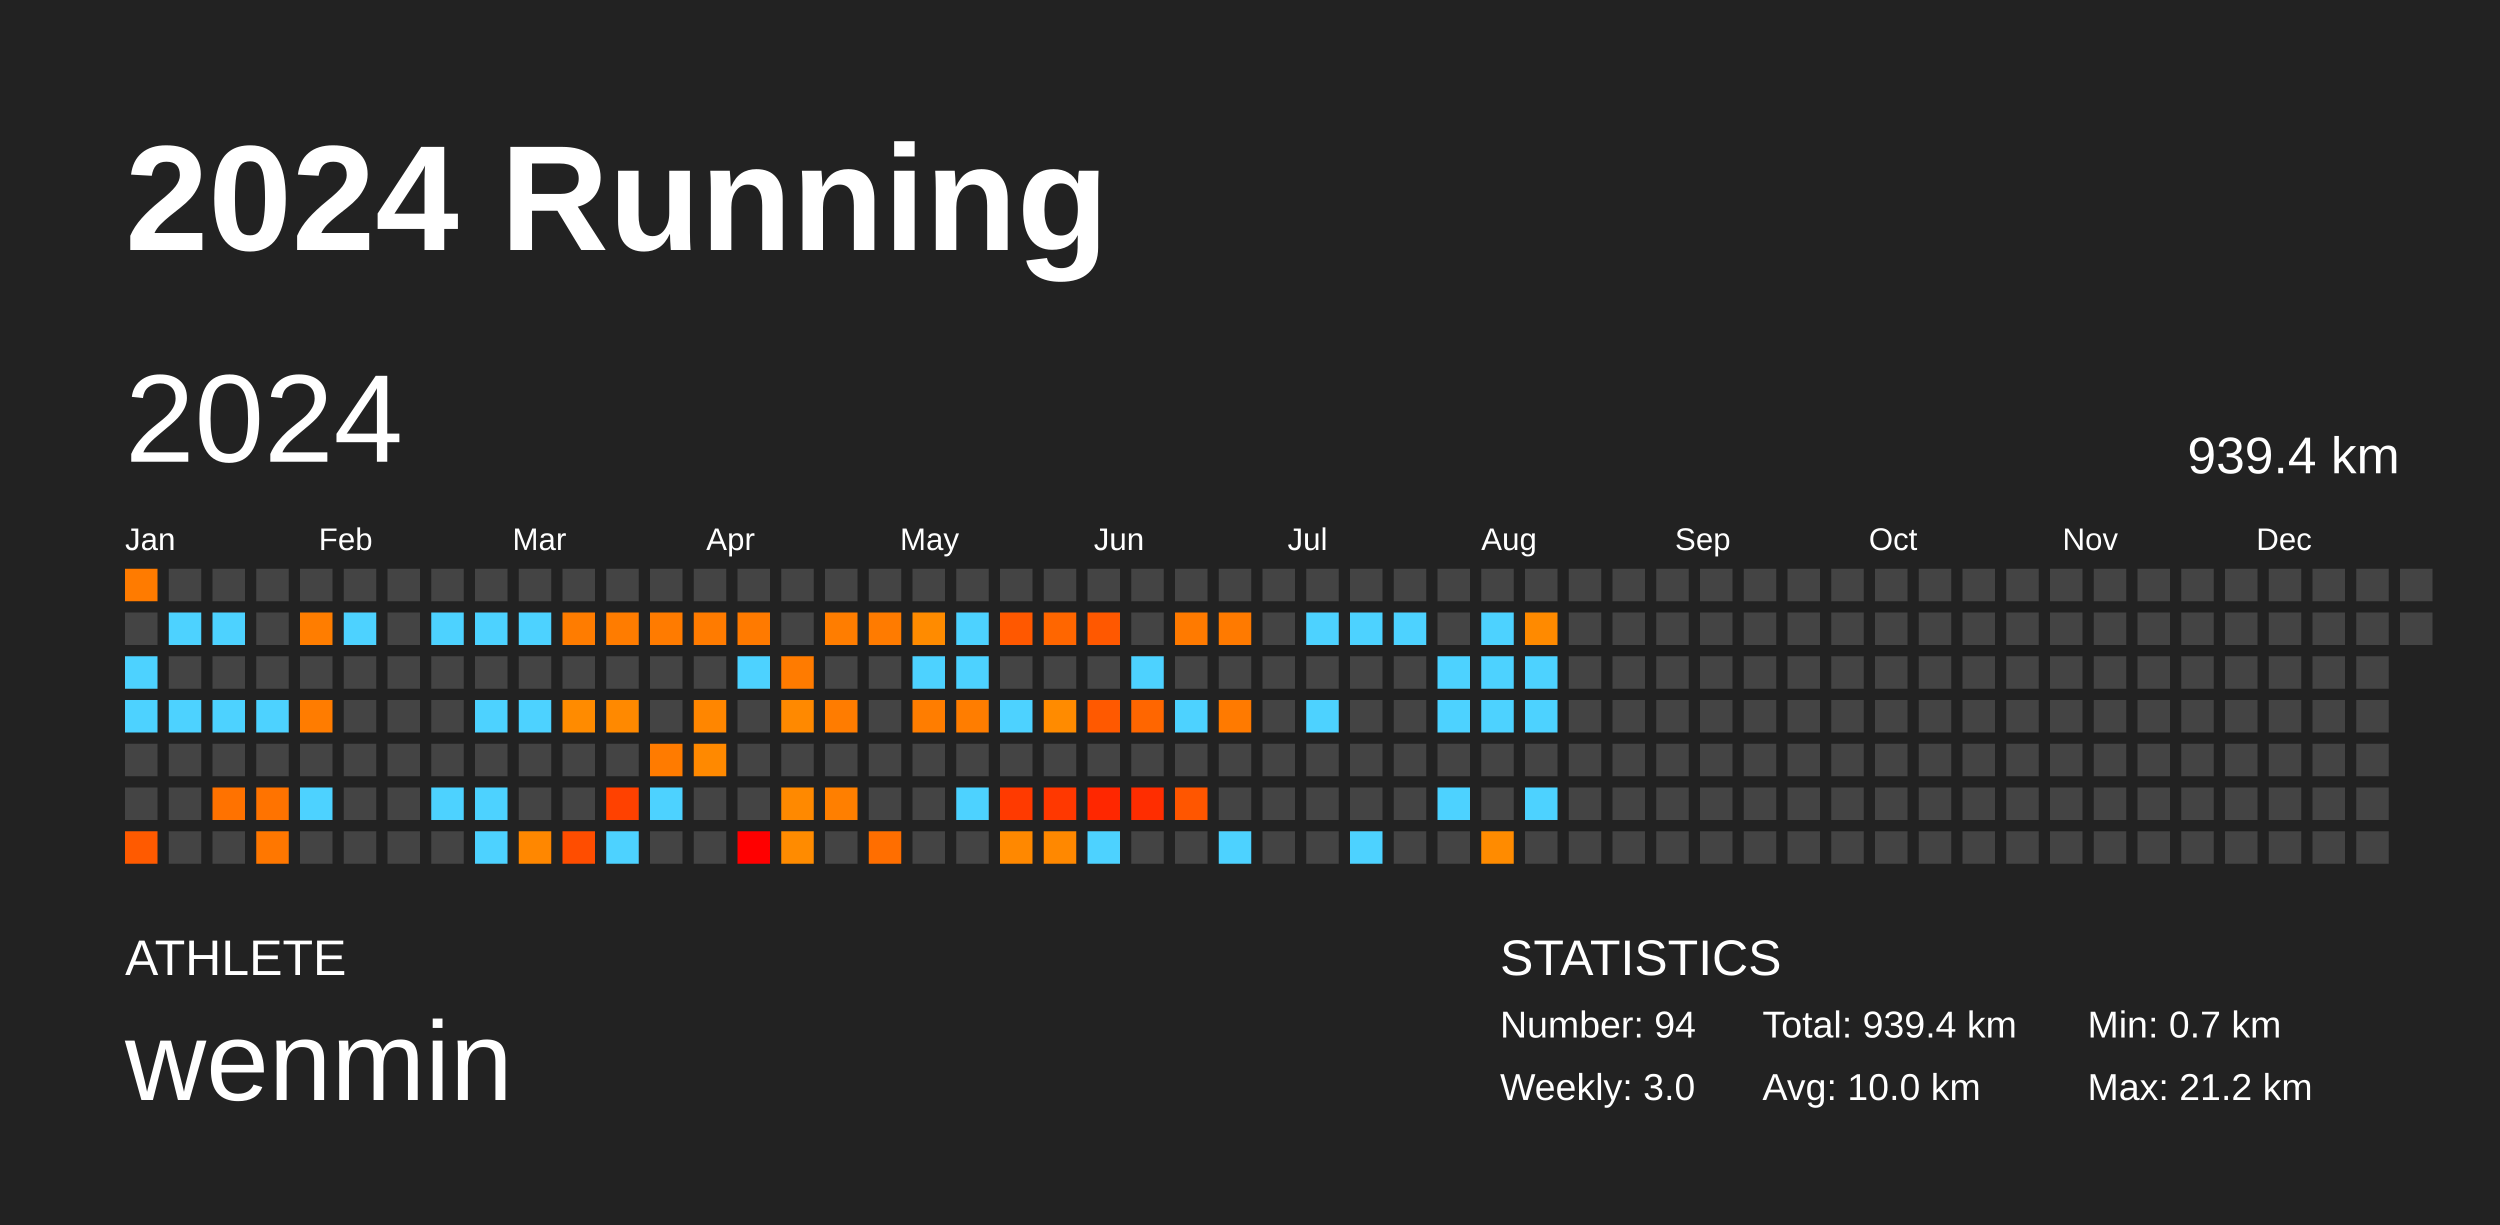
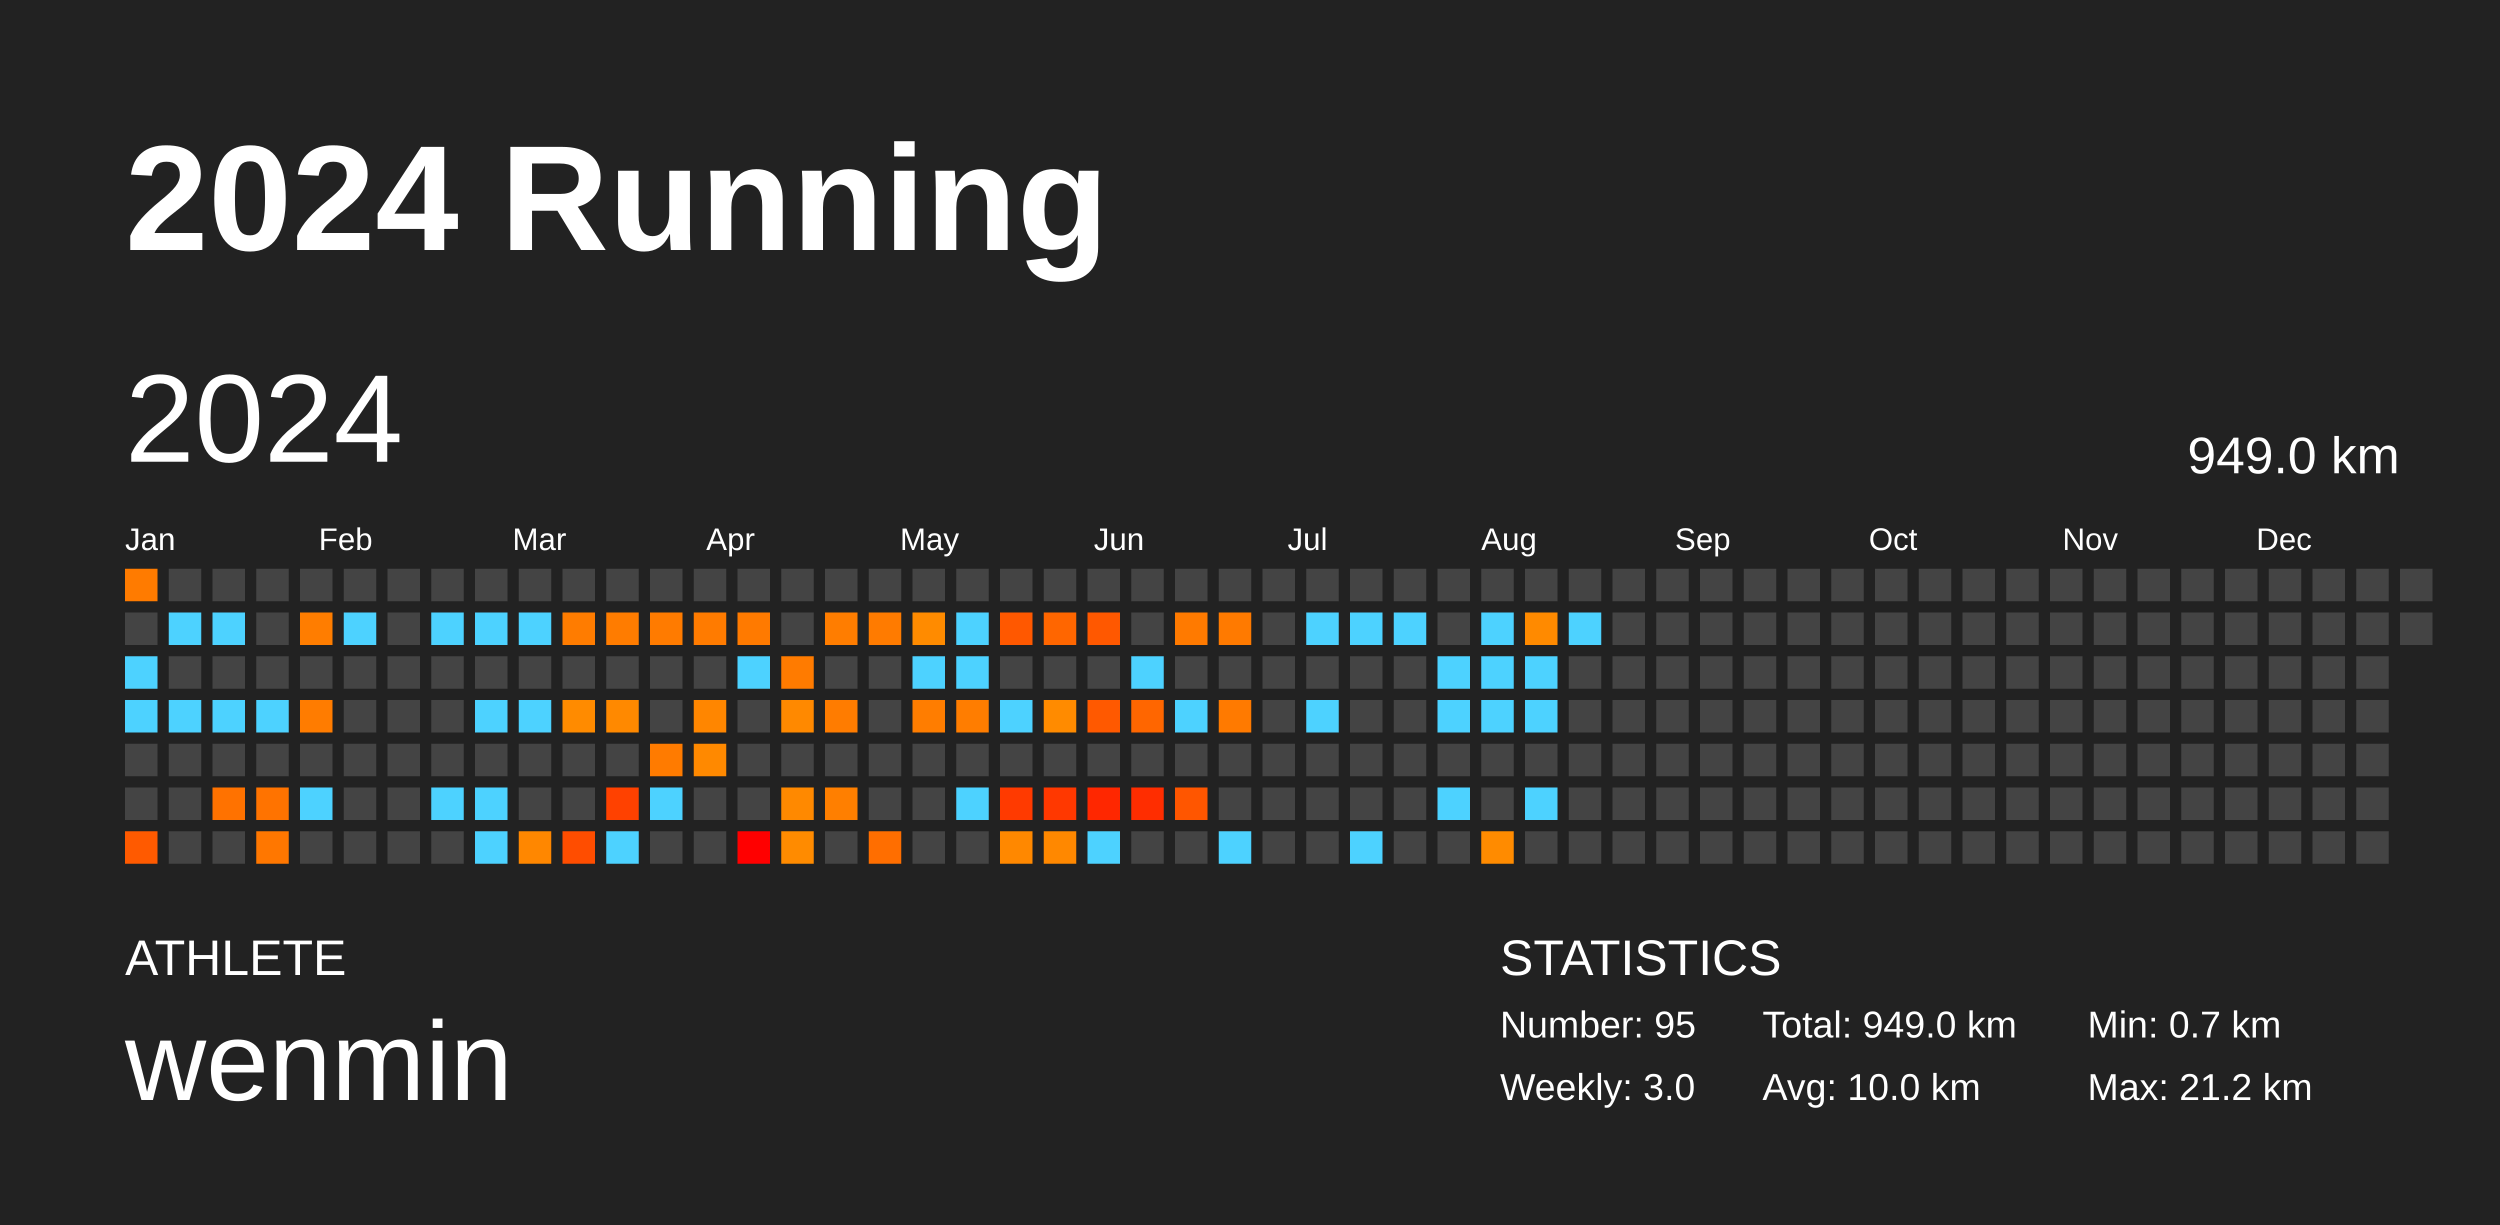
<svg xmlns="http://www.w3.org/2000/svg" baseProfile="full" height="98mm" version="1.1" viewBox="0,0,200,98" width="200mm">
  <defs />
  <rect fill="#222222" height="98" width="200" x="0" y="0" />
  <text fill="#FFFFFF" style="font-size:12px; font-family:Arial; font-weight:bold;" x="10" y="20">2024 Running</text>
  <text fill="#FFFFFF" style="font-size:4px; font-family:Arial" x="10" y="78">ATHLETE</text>
  <text fill="#FFFFFF" style="font-size:9px; font-family:Arial" x="10" y="88">wenmin</text>
  <text fill="#FFFFFF" style="font-size:4px; font-family:Arial" x="120" y="78">STATISTICS</text>
-   <text fill="#FFFFFF" style="font-size:3px; font-family:Arial" x="120" y="83">Number: 94</text>
+   <text fill="#FFFFFF" style="font-size:3px; font-family:Arial" x="120" y="83">Number: 95</text>
  <text fill="#FFFFFF" style="font-size:3px; font-family:Arial" x="120" y="88">Weekly: 3.0</text>
-   <text fill="#FFFFFF" style="font-size:3px; font-family:Arial" x="141" y="83">Total: 939.4 km</text>
+   <text fill="#FFFFFF" style="font-size:3px; font-family:Arial" x="141" y="83">Total: 949.0 km</text>
  <text fill="#FFFFFF" style="font-size:3px; font-family:Arial" x="141" y="88">Avg: 10.0 km</text>
  <text fill="#FFFFFF" style="font-size:3px; font-family:Arial" x="167" y="83">Min: 0.7 km</text>
  <text fill="#FFFFFF" style="font-size:3px; font-family:Arial" x="167" y="88">Max: 21.2 km</text>
  <text dominant-baseline="hanging" fill="#FFFFFF" style="font-size:10.0px; font-family:Arial;" x="10" y="30">2024</text>
-   <text dominant-baseline="hanging" fill="#FFFFFF" style="font-size:4.125px; font-family:Arial;" x="175" y="35">939.4 km</text>
+   <text dominant-baseline="hanging" fill="#FFFFFF" style="font-size:4.125px; font-family:Arial;" x="175" y="35">949.0 km</text>
  <text fill="#FFFFFF" style="font-size:2.5px; font-family:Arial" x="10.0" y="44">Jan</text>
  <text fill="#FFFFFF" style="font-size:2.5px; font-family:Arial" x="25.5" y="44">Feb</text>
  <text fill="#FFFFFF" style="font-size:2.5px; font-family:Arial" x="41.0" y="44">Mar</text>
  <text fill="#FFFFFF" style="font-size:2.5px; font-family:Arial" x="56.5" y="44">Apr</text>
  <text fill="#FFFFFF" style="font-size:2.5px; font-family:Arial" x="72.0" y="44">May</text>
  <text fill="#FFFFFF" style="font-size:2.5px; font-family:Arial" x="87.5" y="44">Jun</text>
  <text fill="#FFFFFF" style="font-size:2.5px; font-family:Arial" x="103.0" y="44">Jul</text>
  <text fill="#FFFFFF" style="font-size:2.5px; font-family:Arial" x="118.5" y="44">Aug</text>
  <text fill="#FFFFFF" style="font-size:2.5px; font-family:Arial" x="134.0" y="44">Sep</text>
  <text fill="#FFFFFF" style="font-size:2.5px; font-family:Arial" x="149.5" y="44">Oct</text>
  <text fill="#FFFFFF" style="font-size:2.5px; font-family:Arial" x="165.0" y="44">Nov</text>
  <text fill="#FFFFFF" style="font-size:2.5px; font-family:Arial" x="180.5" y="44">Dec</text>
  <rect fill="#ff7b00" height="2.6" width="2.6" x="10.0" y="45.5" />
  <rect fill="#444444" height="2.6" width="2.6" x="10.0" y="49.0" />
  <rect fill="#4dd2ff" height="2.6" width="2.6" x="10.0" y="52.5" />
  <rect fill="#4dd2ff" height="2.6" width="2.6" x="10.0" y="56.0" />
  <rect fill="#444444" height="2.6" width="2.6" x="10.0" y="59.5" />
  <rect fill="#444444" height="2.6" width="2.6" x="10.0" y="63.0" />
  <rect fill="#ff5a00" height="2.6" width="2.6" x="10.0" y="66.5" />
  <rect fill="#444444" height="2.6" width="2.6" x="13.5" y="45.5" />
  <rect fill="#4dd2ff" height="2.6" width="2.6" x="13.5" y="49.0" />
  <rect fill="#444444" height="2.6" width="2.6" x="13.5" y="52.5" />
  <rect fill="#4dd2ff" height="2.6" width="2.6" x="13.5" y="56.0" />
  <rect fill="#444444" height="2.6" width="2.6" x="13.5" y="59.5" />
  <rect fill="#444444" height="2.6" width="2.6" x="13.5" y="63.0" />
  <rect fill="#444444" height="2.6" width="2.6" x="13.5" y="66.5" />
  <rect fill="#444444" height="2.6" width="2.6" x="17.0" y="45.5" />
  <rect fill="#4dd2ff" height="2.6" width="2.6" x="17.0" y="49.0" />
  <rect fill="#444444" height="2.6" width="2.6" x="17.0" y="52.5" />
  <rect fill="#4dd2ff" height="2.6" width="2.6" x="17.0" y="56.0" />
  <rect fill="#444444" height="2.6" width="2.6" x="17.0" y="59.5" />
  <rect fill="#ff7200" height="2.6" width="2.6" x="17.0" y="63.0" />
  <rect fill="#444444" height="2.6" width="2.6" x="17.0" y="66.5" />
  <rect fill="#444444" height="2.6" width="2.6" x="20.5" y="45.5" />
  <rect fill="#444444" height="2.6" width="2.6" x="20.5" y="49.0" />
  <rect fill="#444444" height="2.6" width="2.6" x="20.5" y="52.5" />
  <rect fill="#4dd2ff" height="2.6" width="2.6" x="20.5" y="56.0" />
  <rect fill="#444444" height="2.6" width="2.6" x="20.5" y="59.5" />
  <rect fill="#ff7300" height="2.6" width="2.6" x="20.5" y="63.0" />
  <rect fill="#ff7700" height="2.6" width="2.6" x="20.5" y="66.5" />
  <rect fill="#444444" height="2.6" width="2.6" x="24.0" y="45.5" />
  <rect fill="#ff7d00" height="2.6" width="2.6" x="24.0" y="49.0" />
  <rect fill="#444444" height="2.6" width="2.6" x="24.0" y="52.5" />
  <rect fill="#ff7c00" height="2.6" width="2.6" x="24.0" y="56.0" />
  <rect fill="#444444" height="2.6" width="2.6" x="24.0" y="59.5" />
  <rect fill="#4dd2ff" height="2.6" width="2.6" x="24.0" y="63.0" />
  <rect fill="#444444" height="2.6" width="2.6" x="24.0" y="66.5" />
  <rect fill="#444444" height="2.6" width="2.6" x="27.5" y="45.5" />
  <rect fill="#4dd2ff" height="2.6" width="2.6" x="27.5" y="49.0" />
  <rect fill="#444444" height="2.6" width="2.6" x="27.5" y="52.5" />
  <rect fill="#444444" height="2.6" width="2.6" x="27.5" y="56.0" />
  <rect fill="#444444" height="2.6" width="2.6" x="27.5" y="59.5" />
  <rect fill="#444444" height="2.6" width="2.6" x="27.5" y="63.0" />
  <rect fill="#444444" height="2.6" width="2.6" x="27.5" y="66.5" />
  <rect fill="#444444" height="2.6" width="2.6" x="31.0" y="45.5" />
  <rect fill="#444444" height="2.6" width="2.6" x="31.0" y="49.0" />
  <rect fill="#444444" height="2.6" width="2.6" x="31.0" y="52.5" />
  <rect fill="#444444" height="2.6" width="2.6" x="31.0" y="56.0" />
  <rect fill="#444444" height="2.6" width="2.6" x="31.0" y="59.5" />
  <rect fill="#444444" height="2.6" width="2.6" x="31.0" y="63.0" />
  <rect fill="#444444" height="2.6" width="2.6" x="31.0" y="66.5" />
  <rect fill="#444444" height="2.6" width="2.6" x="34.5" y="45.5" />
  <rect fill="#4dd2ff" height="2.6" width="2.6" x="34.5" y="49.0" />
  <rect fill="#444444" height="2.6" width="2.6" x="34.5" y="52.5" />
  <rect fill="#444444" height="2.6" width="2.6" x="34.5" y="56.0" />
  <rect fill="#444444" height="2.6" width="2.6" x="34.5" y="59.5" />
  <rect fill="#4dd2ff" height="2.6" width="2.6" x="34.5" y="63.0" />
  <rect fill="#444444" height="2.6" width="2.6" x="34.5" y="66.5" />
  <rect fill="#444444" height="2.6" width="2.6" x="38.0" y="45.5" />
  <rect fill="#4dd2ff" height="2.6" width="2.6" x="38.0" y="49.0" />
  <rect fill="#444444" height="2.6" width="2.6" x="38.0" y="52.5" />
  <rect fill="#4dd2ff" height="2.6" width="2.6" x="38.0" y="56.0" />
  <rect fill="#444444" height="2.6" width="2.6" x="38.0" y="59.5" />
  <rect fill="#4dd2ff" height="2.6" width="2.6" x="38.0" y="63.0" />
  <rect fill="#4dd2ff" height="2.6" width="2.6" x="38.0" y="66.5" />
  <rect fill="#444444" height="2.6" width="2.6" x="41.5" y="45.5" />
  <rect fill="#4dd2ff" height="2.6" width="2.6" x="41.5" y="49.0" />
  <rect fill="#444444" height="2.6" width="2.6" x="41.5" y="52.5" />
  <rect fill="#4dd2ff" height="2.6" width="2.6" x="41.5" y="56.0" />
  <rect fill="#444444" height="2.6" width="2.6" x="41.5" y="59.5" />
  <rect fill="#444444" height="2.6" width="2.6" x="41.5" y="63.0" />
  <rect fill="#ff8700" height="2.6" width="2.6" x="41.5" y="66.5" />
  <rect fill="#444444" height="2.6" width="2.6" x="45.0" y="45.5" />
  <rect fill="#ff7c00" height="2.6" width="2.6" x="45.0" y="49.0" />
  <rect fill="#444444" height="2.6" width="2.6" x="45.0" y="52.5" />
  <rect fill="#ff8b00" height="2.6" width="2.6" x="45.0" y="56.0" />
  <rect fill="#444444" height="2.6" width="2.6" x="45.0" y="59.5" />
  <rect fill="#444444" height="2.6" width="2.6" x="45.0" y="63.0" />
  <rect fill="#ff4d00" height="2.6" width="2.6" x="45.0" y="66.5" />
  <rect fill="#444444" height="2.6" width="2.6" x="48.5" y="45.5" />
  <rect fill="#ff7c00" height="2.6" width="2.6" x="48.5" y="49.0" />
  <rect fill="#444444" height="2.6" width="2.6" x="48.5" y="52.5" />
  <rect fill="#ff8900" height="2.6" width="2.6" x="48.5" y="56.0" />
  <rect fill="#444444" height="2.6" width="2.6" x="48.5" y="59.5" />
  <rect fill="#ff4100" height="2.6" width="2.6" x="48.5" y="63.0" />
  <rect fill="#4dd2ff" height="2.6" width="2.6" x="48.5" y="66.5" />
  <rect fill="#444444" height="2.6" width="2.6" x="52.0" y="45.5" />
  <rect fill="#ff7b00" height="2.6" width="2.6" x="52.0" y="49.0" />
  <rect fill="#444444" height="2.6" width="2.6" x="52.0" y="52.5" />
  <rect fill="#444444" height="2.6" width="2.6" x="52.0" y="56.0" />
  <rect fill="#ff7b00" height="2.6" width="2.6" x="52.0" y="59.5" />
  <rect fill="#4dd2ff" height="2.6" width="2.6" x="52.0" y="63.0" />
  <rect fill="#444444" height="2.6" width="2.6" x="52.0" y="66.5" />
  <rect fill="#444444" height="2.6" width="2.6" x="55.5" y="45.5" />
  <rect fill="#ff7b00" height="2.6" width="2.6" x="55.5" y="49.0" />
  <rect fill="#444444" height="2.6" width="2.6" x="55.5" y="52.5" />
  <rect fill="#ff8600" height="2.6" width="2.6" x="55.5" y="56.0" />
  <rect fill="#ff8900" height="2.6" width="2.6" x="55.5" y="59.5" />
  <rect fill="#444444" height="2.6" width="2.6" x="55.5" y="63.0" />
  <rect fill="#444444" height="2.6" width="2.6" x="55.5" y="66.5" />
  <rect fill="#444444" height="2.6" width="2.6" x="59.0" y="45.5" />
  <rect fill="#ff7a00" height="2.6" width="2.6" x="59.0" y="49.0" />
  <rect fill="#4dd2ff" height="2.6" width="2.6" x="59.0" y="52.5" />
  <rect fill="#444444" height="2.6" width="2.6" x="59.0" y="56.0" />
  <rect fill="#444444" height="2.6" width="2.6" x="59.0" y="59.5" />
  <rect fill="#444444" height="2.6" width="2.6" x="59.0" y="63.0" />
  <rect fill="red" height="2.6" width="2.6" x="59.0" y="66.5" />
  <rect fill="#444444" height="2.6" width="2.6" x="62.5" y="45.5" />
  <rect fill="#444444" height="2.6" width="2.6" x="62.5" y="49.0" />
  <rect fill="#ff7b00" height="2.6" width="2.6" x="62.5" y="52.5" />
  <rect fill="#ff8900" height="2.6" width="2.6" x="62.5" y="56.0" />
  <rect fill="#444444" height="2.6" width="2.6" x="62.5" y="59.5" />
  <rect fill="#ff8900" height="2.6" width="2.6" x="62.5" y="63.0" />
  <rect fill="#ff8b00" height="2.6" width="2.6" x="62.5" y="66.5" />
  <rect fill="#444444" height="2.6" width="2.6" x="66.0" y="45.5" />
  <rect fill="#ff7d00" height="2.6" width="2.6" x="66.0" y="49.0" />
  <rect fill="#444444" height="2.6" width="2.6" x="66.0" y="52.5" />
  <rect fill="#ff7c00" height="2.6" width="2.6" x="66.0" y="56.0" />
  <rect fill="#444444" height="2.6" width="2.6" x="66.0" y="59.5" />
  <rect fill="#ff7f00" height="2.6" width="2.6" x="66.0" y="63.0" />
  <rect fill="#444444" height="2.6" width="2.6" x="66.0" y="66.5" />
  <rect fill="#444444" height="2.6" width="2.6" x="69.5" y="45.5" />
  <rect fill="#ff7b00" height="2.6" width="2.6" x="69.5" y="49.0" />
  <rect fill="#444444" height="2.6" width="2.6" x="69.5" y="52.5" />
  <rect fill="#444444" height="2.6" width="2.6" x="69.5" y="56.0" />
  <rect fill="#444444" height="2.6" width="2.6" x="69.5" y="59.5" />
  <rect fill="#444444" height="2.6" width="2.6" x="69.5" y="63.0" />
  <rect fill="#ff6e00" height="2.6" width="2.6" x="69.5" y="66.5" />
  <rect fill="#444444" height="2.6" width="2.6" x="73.0" y="45.5" />
  <rect fill="#ff8b00" height="2.6" width="2.6" x="73.0" y="49.0" />
  <rect fill="#4dd2ff" height="2.6" width="2.6" x="73.0" y="52.5" />
  <rect fill="#ff7d00" height="2.6" width="2.6" x="73.0" y="56.0" />
  <rect fill="#444444" height="2.6" width="2.6" x="73.0" y="59.5" />
  <rect fill="#444444" height="2.6" width="2.6" x="73.0" y="63.0" />
  <rect fill="#444444" height="2.6" width="2.6" x="73.0" y="66.5" />
  <rect fill="#444444" height="2.6" width="2.6" x="76.5" y="45.5" />
  <rect fill="#4dd2ff" height="2.6" width="2.6" x="76.5" y="49.0" />
  <rect fill="#4dd2ff" height="2.6" width="2.6" x="76.5" y="52.5" />
  <rect fill="#ff7d00" height="2.6" width="2.6" x="76.5" y="56.0" />
  <rect fill="#444444" height="2.6" width="2.6" x="76.5" y="59.5" />
  <rect fill="#4dd2ff" height="2.6" width="2.6" x="76.5" y="63.0" />
  <rect fill="#444444" height="2.6" width="2.6" x="76.5" y="66.5" />
  <rect fill="#444444" height="2.6" width="2.6" x="80.0" y="45.5" />
  <rect fill="#ff5800" height="2.6" width="2.6" x="80.0" y="49.0" />
  <rect fill="#444444" height="2.6" width="2.6" x="80.0" y="52.5" />
  <rect fill="#4dd2ff" height="2.6" width="2.6" x="80.0" y="56.0" />
  <rect fill="#444444" height="2.6" width="2.6" x="80.0" y="59.5" />
  <rect fill="#ff3a00" height="2.6" width="2.6" x="80.0" y="63.0" />
  <rect fill="#ff8800" height="2.6" width="2.6" x="80.0" y="66.5" />
  <rect fill="#444444" height="2.6" width="2.6" x="83.5" y="45.5" />
  <rect fill="#ff6600" height="2.6" width="2.6" x="83.5" y="49.0" />
  <rect fill="#444444" height="2.6" width="2.6" x="83.5" y="52.5" />
  <rect fill="#ff8b00" height="2.6" width="2.6" x="83.5" y="56.0" />
  <rect fill="#444444" height="2.6" width="2.6" x="83.5" y="59.5" />
  <rect fill="#ff3800" height="2.6" width="2.6" x="83.5" y="63.0" />
  <rect fill="#ff8800" height="2.6" width="2.6" x="83.5" y="66.5" />
  <rect fill="#444444" height="2.6" width="2.6" x="87.0" y="45.5" />
  <rect fill="#ff5800" height="2.6" width="2.6" x="87.0" y="49.0" />
  <rect fill="#444444" height="2.6" width="2.6" x="87.0" y="52.5" />
  <rect fill="#ff5900" height="2.6" width="2.6" x="87.0" y="56.0" />
  <rect fill="#444444" height="2.6" width="2.6" x="87.0" y="59.5" />
  <rect fill="#ff2700" height="2.6" width="2.6" x="87.0" y="63.0" />
  <rect fill="#4dd2ff" height="2.6" width="2.6" x="87.0" y="66.5" />
  <rect fill="#444444" height="2.6" width="2.6" x="90.5" y="45.5" />
  <rect fill="#444444" height="2.6" width="2.6" x="90.5" y="49.0" />
  <rect fill="#4dd2ff" height="2.6" width="2.6" x="90.5" y="52.5" />
  <rect fill="#ff6600" height="2.6" width="2.6" x="90.5" y="56.0" />
  <rect fill="#444444" height="2.6" width="2.6" x="90.5" y="59.5" />
  <rect fill="#ff2d00" height="2.6" width="2.6" x="90.5" y="63.0" />
  <rect fill="#444444" height="2.6" width="2.6" x="90.5" y="66.5" />
  <rect fill="#444444" height="2.6" width="2.6" x="94.0" y="45.5" />
  <rect fill="#ff7a00" height="2.6" width="2.6" x="94.0" y="49.0" />
  <rect fill="#444444" height="2.6" width="2.6" x="94.0" y="52.5" />
  <rect fill="#4dd2ff" height="2.6" width="2.6" x="94.0" y="56.0" />
  <rect fill="#444444" height="2.6" width="2.6" x="94.0" y="59.5" />
  <rect fill="#ff5600" height="2.6" width="2.6" x="94.0" y="63.0" />
  <rect fill="#444444" height="2.6" width="2.6" x="94.0" y="66.5" />
  <rect fill="#444444" height="2.6" width="2.6" x="97.5" y="45.5" />
  <rect fill="#ff7a00" height="2.6" width="2.6" x="97.5" y="49.0" />
  <rect fill="#444444" height="2.6" width="2.6" x="97.5" y="52.5" />
  <rect fill="#ff7a00" height="2.6" width="2.6" x="97.5" y="56.0" />
  <rect fill="#444444" height="2.6" width="2.6" x="97.5" y="59.5" />
  <rect fill="#444444" height="2.6" width="2.6" x="97.5" y="63.0" />
  <rect fill="#4dd2ff" height="2.6" width="2.6" x="97.5" y="66.5" />
  <rect fill="#444444" height="2.6" width="2.6" x="101.0" y="45.5" />
  <rect fill="#444444" height="2.6" width="2.6" x="101.0" y="49.0" />
  <rect fill="#444444" height="2.6" width="2.6" x="101.0" y="52.5" />
  <rect fill="#444444" height="2.6" width="2.6" x="101.0" y="56.0" />
  <rect fill="#444444" height="2.6" width="2.6" x="101.0" y="59.5" />
  <rect fill="#444444" height="2.6" width="2.6" x="101.0" y="63.0" />
  <rect fill="#444444" height="2.6" width="2.6" x="101.0" y="66.5" />
  <rect fill="#444444" height="2.6" width="2.6" x="104.5" y="45.5" />
  <rect fill="#4dd2ff" height="2.6" width="2.6" x="104.5" y="49.0" />
  <rect fill="#444444" height="2.6" width="2.6" x="104.5" y="52.5" />
  <rect fill="#4dd2ff" height="2.6" width="2.6" x="104.5" y="56.0" />
  <rect fill="#444444" height="2.6" width="2.6" x="104.5" y="59.5" />
  <rect fill="#444444" height="2.6" width="2.6" x="104.5" y="63.0" />
  <rect fill="#444444" height="2.6" width="2.6" x="104.5" y="66.5" />
  <rect fill="#444444" height="2.6" width="2.6" x="108.0" y="45.5" />
  <rect fill="#4dd2ff" height="2.6" width="2.6" x="108.0" y="49.0" />
  <rect fill="#444444" height="2.6" width="2.6" x="108.0" y="52.5" />
  <rect fill="#444444" height="2.6" width="2.6" x="108.0" y="56.0" />
  <rect fill="#444444" height="2.6" width="2.6" x="108.0" y="59.5" />
  <rect fill="#444444" height="2.6" width="2.6" x="108.0" y="63.0" />
  <rect fill="#4dd2ff" height="2.6" width="2.6" x="108.0" y="66.5" />
  <rect fill="#444444" height="2.6" width="2.6" x="111.5" y="45.5" />
  <rect fill="#4dd2ff" height="2.6" width="2.6" x="111.5" y="49.0" />
  <rect fill="#444444" height="2.6" width="2.6" x="111.5" y="52.5" />
  <rect fill="#444444" height="2.6" width="2.6" x="111.5" y="56.0" />
  <rect fill="#444444" height="2.6" width="2.6" x="111.5" y="59.5" />
  <rect fill="#444444" height="2.6" width="2.6" x="111.5" y="63.0" />
  <rect fill="#444444" height="2.6" width="2.6" x="111.5" y="66.5" />
  <rect fill="#444444" height="2.6" width="2.6" x="115.0" y="45.5" />
  <rect fill="#444444" height="2.6" width="2.6" x="115.0" y="49.0" />
  <rect fill="#4dd2ff" height="2.6" width="2.6" x="115.0" y="52.5" />
  <rect fill="#4dd2ff" height="2.6" width="2.6" x="115.0" y="56.0" />
  <rect fill="#444444" height="2.6" width="2.6" x="115.0" y="59.5" />
  <rect fill="#4dd2ff" height="2.6" width="2.6" x="115.0" y="63.0" />
  <rect fill="#444444" height="2.6" width="2.6" x="115.0" y="66.5" />
  <rect fill="#444444" height="2.6" width="2.6" x="118.5" y="45.5" />
  <rect fill="#4dd2ff" height="2.6" width="2.6" x="118.5" y="49.0" />
  <rect fill="#4dd2ff" height="2.6" width="2.6" x="118.5" y="52.5" />
  <rect fill="#4dd2ff" height="2.6" width="2.6" x="118.5" y="56.0" />
  <rect fill="#444444" height="2.6" width="2.6" x="118.5" y="59.5" />
  <rect fill="#444444" height="2.6" width="2.6" x="118.5" y="63.0" />
  <rect fill="#ff8b00" height="2.6" width="2.6" x="118.5" y="66.5" />
  <rect fill="#444444" height="2.6" width="2.6" x="122.0" y="45.5" />
  <rect fill="#ff8a00" height="2.6" width="2.6" x="122.0" y="49.0" />
  <rect fill="#4dd2ff" height="2.6" width="2.6" x="122.0" y="52.5" />
  <rect fill="#4dd2ff" height="2.6" width="2.6" x="122.0" y="56.0" />
  <rect fill="#444444" height="2.6" width="2.6" x="122.0" y="59.5" />
  <rect fill="#4dd2ff" height="2.6" width="2.6" x="122.0" y="63.0" />
  <rect fill="#444444" height="2.6" width="2.6" x="122.0" y="66.5" />
  <rect fill="#444444" height="2.6" width="2.6" x="125.5" y="45.5" />
-   <rect fill="#444444" height="2.6" width="2.6" x="125.5" y="49.0" />
+   <rect fill="#4dd2ff" height="2.6" width="2.6" x="125.5" y="49.0" />
  <rect fill="#444444" height="2.6" width="2.6" x="125.5" y="52.5" />
  <rect fill="#444444" height="2.6" width="2.6" x="125.5" y="56.0" />
  <rect fill="#444444" height="2.6" width="2.6" x="125.5" y="59.5" />
  <rect fill="#444444" height="2.6" width="2.6" x="125.5" y="63.0" />
  <rect fill="#444444" height="2.6" width="2.6" x="125.5" y="66.5" />
  <rect fill="#444444" height="2.6" width="2.6" x="129.0" y="45.5" />
  <rect fill="#444444" height="2.6" width="2.6" x="129.0" y="49.0" />
  <rect fill="#444444" height="2.6" width="2.6" x="129.0" y="52.5" />
  <rect fill="#444444" height="2.6" width="2.6" x="129.0" y="56.0" />
  <rect fill="#444444" height="2.6" width="2.6" x="129.0" y="59.5" />
  <rect fill="#444444" height="2.6" width="2.6" x="129.0" y="63.0" />
  <rect fill="#444444" height="2.6" width="2.6" x="129.0" y="66.5" />
  <rect fill="#444444" height="2.6" width="2.6" x="132.5" y="45.5" />
  <rect fill="#444444" height="2.6" width="2.6" x="132.5" y="49.0" />
  <rect fill="#444444" height="2.6" width="2.6" x="132.5" y="52.5" />
  <rect fill="#444444" height="2.6" width="2.6" x="132.5" y="56.0" />
  <rect fill="#444444" height="2.6" width="2.6" x="132.5" y="59.5" />
  <rect fill="#444444" height="2.6" width="2.6" x="132.5" y="63.0" />
  <rect fill="#444444" height="2.6" width="2.6" x="132.5" y="66.5" />
  <rect fill="#444444" height="2.6" width="2.6" x="136.0" y="45.5" />
  <rect fill="#444444" height="2.6" width="2.6" x="136.0" y="49.0" />
  <rect fill="#444444" height="2.6" width="2.6" x="136.0" y="52.5" />
  <rect fill="#444444" height="2.6" width="2.6" x="136.0" y="56.0" />
  <rect fill="#444444" height="2.6" width="2.6" x="136.0" y="59.5" />
  <rect fill="#444444" height="2.6" width="2.6" x="136.0" y="63.0" />
  <rect fill="#444444" height="2.6" width="2.6" x="136.0" y="66.5" />
  <rect fill="#444444" height="2.6" width="2.6" x="139.5" y="45.5" />
  <rect fill="#444444" height="2.6" width="2.6" x="139.5" y="49.0" />
  <rect fill="#444444" height="2.6" width="2.6" x="139.5" y="52.5" />
  <rect fill="#444444" height="2.6" width="2.6" x="139.5" y="56.0" />
  <rect fill="#444444" height="2.6" width="2.6" x="139.5" y="59.5" />
  <rect fill="#444444" height="2.6" width="2.6" x="139.5" y="63.0" />
  <rect fill="#444444" height="2.6" width="2.6" x="139.5" y="66.5" />
  <rect fill="#444444" height="2.6" width="2.6" x="143.0" y="45.5" />
  <rect fill="#444444" height="2.6" width="2.6" x="143.0" y="49.0" />
  <rect fill="#444444" height="2.6" width="2.6" x="143.0" y="52.5" />
  <rect fill="#444444" height="2.6" width="2.6" x="143.0" y="56.0" />
  <rect fill="#444444" height="2.6" width="2.6" x="143.0" y="59.5" />
  <rect fill="#444444" height="2.6" width="2.6" x="143.0" y="63.0" />
  <rect fill="#444444" height="2.6" width="2.6" x="143.0" y="66.5" />
  <rect fill="#444444" height="2.6" width="2.6" x="146.5" y="45.5" />
  <rect fill="#444444" height="2.6" width="2.6" x="146.5" y="49.0" />
  <rect fill="#444444" height="2.6" width="2.6" x="146.5" y="52.5" />
  <rect fill="#444444" height="2.6" width="2.6" x="146.5" y="56.0" />
  <rect fill="#444444" height="2.6" width="2.6" x="146.5" y="59.5" />
  <rect fill="#444444" height="2.6" width="2.6" x="146.5" y="63.0" />
  <rect fill="#444444" height="2.6" width="2.6" x="146.5" y="66.5" />
  <rect fill="#444444" height="2.6" width="2.6" x="150.0" y="45.5" />
  <rect fill="#444444" height="2.6" width="2.6" x="150.0" y="49.0" />
  <rect fill="#444444" height="2.6" width="2.6" x="150.0" y="52.5" />
  <rect fill="#444444" height="2.6" width="2.6" x="150.0" y="56.0" />
  <rect fill="#444444" height="2.6" width="2.6" x="150.0" y="59.5" />
  <rect fill="#444444" height="2.6" width="2.6" x="150.0" y="63.0" />
  <rect fill="#444444" height="2.6" width="2.6" x="150.0" y="66.5" />
  <rect fill="#444444" height="2.6" width="2.6" x="153.5" y="45.5" />
  <rect fill="#444444" height="2.6" width="2.6" x="153.5" y="49.0" />
  <rect fill="#444444" height="2.6" width="2.6" x="153.5" y="52.5" />
  <rect fill="#444444" height="2.6" width="2.6" x="153.5" y="56.0" />
  <rect fill="#444444" height="2.6" width="2.6" x="153.5" y="59.5" />
  <rect fill="#444444" height="2.6" width="2.6" x="153.5" y="63.0" />
  <rect fill="#444444" height="2.6" width="2.6" x="153.5" y="66.5" />
  <rect fill="#444444" height="2.6" width="2.6" x="157.0" y="45.5" />
  <rect fill="#444444" height="2.6" width="2.6" x="157.0" y="49.0" />
  <rect fill="#444444" height="2.6" width="2.6" x="157.0" y="52.5" />
  <rect fill="#444444" height="2.6" width="2.6" x="157.0" y="56.0" />
  <rect fill="#444444" height="2.6" width="2.6" x="157.0" y="59.5" />
  <rect fill="#444444" height="2.6" width="2.6" x="157.0" y="63.0" />
  <rect fill="#444444" height="2.6" width="2.6" x="157.0" y="66.5" />
  <rect fill="#444444" height="2.6" width="2.6" x="160.5" y="45.5" />
  <rect fill="#444444" height="2.6" width="2.6" x="160.5" y="49.0" />
  <rect fill="#444444" height="2.6" width="2.6" x="160.5" y="52.5" />
  <rect fill="#444444" height="2.6" width="2.6" x="160.5" y="56.0" />
  <rect fill="#444444" height="2.6" width="2.6" x="160.5" y="59.5" />
  <rect fill="#444444" height="2.6" width="2.6" x="160.5" y="63.0" />
  <rect fill="#444444" height="2.6" width="2.6" x="160.5" y="66.5" />
  <rect fill="#444444" height="2.6" width="2.6" x="164.0" y="45.5" />
  <rect fill="#444444" height="2.6" width="2.6" x="164.0" y="49.0" />
  <rect fill="#444444" height="2.6" width="2.6" x="164.0" y="52.5" />
  <rect fill="#444444" height="2.6" width="2.6" x="164.0" y="56.0" />
  <rect fill="#444444" height="2.6" width="2.6" x="164.0" y="59.5" />
  <rect fill="#444444" height="2.6" width="2.6" x="164.0" y="63.0" />
  <rect fill="#444444" height="2.6" width="2.6" x="164.0" y="66.5" />
  <rect fill="#444444" height="2.6" width="2.6" x="167.5" y="45.5" />
  <rect fill="#444444" height="2.6" width="2.6" x="167.5" y="49.0" />
  <rect fill="#444444" height="2.6" width="2.6" x="167.5" y="52.5" />
  <rect fill="#444444" height="2.6" width="2.6" x="167.5" y="56.0" />
  <rect fill="#444444" height="2.6" width="2.6" x="167.5" y="59.5" />
  <rect fill="#444444" height="2.6" width="2.6" x="167.5" y="63.0" />
  <rect fill="#444444" height="2.6" width="2.6" x="167.5" y="66.5" />
  <rect fill="#444444" height="2.6" width="2.6" x="171.0" y="45.5" />
  <rect fill="#444444" height="2.6" width="2.6" x="171.0" y="49.0" />
  <rect fill="#444444" height="2.6" width="2.6" x="171.0" y="52.5" />
  <rect fill="#444444" height="2.6" width="2.6" x="171.0" y="56.0" />
  <rect fill="#444444" height="2.6" width="2.6" x="171.0" y="59.5" />
  <rect fill="#444444" height="2.6" width="2.6" x="171.0" y="63.0" />
  <rect fill="#444444" height="2.6" width="2.6" x="171.0" y="66.5" />
  <rect fill="#444444" height="2.6" width="2.6" x="174.5" y="45.5" />
  <rect fill="#444444" height="2.6" width="2.6" x="174.5" y="49.0" />
  <rect fill="#444444" height="2.6" width="2.6" x="174.5" y="52.5" />
  <rect fill="#444444" height="2.6" width="2.6" x="174.5" y="56.0" />
  <rect fill="#444444" height="2.6" width="2.6" x="174.5" y="59.5" />
  <rect fill="#444444" height="2.6" width="2.6" x="174.5" y="63.0" />
  <rect fill="#444444" height="2.6" width="2.6" x="174.5" y="66.5" />
  <rect fill="#444444" height="2.6" width="2.6" x="178.0" y="45.5" />
  <rect fill="#444444" height="2.6" width="2.6" x="178.0" y="49.0" />
  <rect fill="#444444" height="2.6" width="2.6" x="178.0" y="52.5" />
  <rect fill="#444444" height="2.6" width="2.6" x="178.0" y="56.0" />
  <rect fill="#444444" height="2.6" width="2.6" x="178.0" y="59.5" />
  <rect fill="#444444" height="2.6" width="2.6" x="178.0" y="63.0" />
  <rect fill="#444444" height="2.6" width="2.6" x="178.0" y="66.5" />
  <rect fill="#444444" height="2.6" width="2.6" x="181.5" y="45.5" />
  <rect fill="#444444" height="2.6" width="2.6" x="181.5" y="49.0" />
  <rect fill="#444444" height="2.6" width="2.6" x="181.5" y="52.5" />
  <rect fill="#444444" height="2.6" width="2.6" x="181.5" y="56.0" />
  <rect fill="#444444" height="2.6" width="2.6" x="181.5" y="59.5" />
  <rect fill="#444444" height="2.6" width="2.6" x="181.5" y="63.0" />
  <rect fill="#444444" height="2.6" width="2.6" x="181.5" y="66.5" />
  <rect fill="#444444" height="2.6" width="2.6" x="185.0" y="45.5" />
  <rect fill="#444444" height="2.6" width="2.6" x="185.0" y="49.0" />
  <rect fill="#444444" height="2.6" width="2.6" x="185.0" y="52.5" />
  <rect fill="#444444" height="2.6" width="2.6" x="185.0" y="56.0" />
  <rect fill="#444444" height="2.6" width="2.6" x="185.0" y="59.5" />
  <rect fill="#444444" height="2.6" width="2.6" x="185.0" y="63.0" />
  <rect fill="#444444" height="2.6" width="2.6" x="185.0" y="66.5" />
  <rect fill="#444444" height="2.6" width="2.6" x="188.5" y="45.5" />
  <rect fill="#444444" height="2.6" width="2.6" x="188.5" y="49.0" />
  <rect fill="#444444" height="2.6" width="2.6" x="188.5" y="52.5" />
  <rect fill="#444444" height="2.6" width="2.6" x="188.5" y="56.0" />
  <rect fill="#444444" height="2.6" width="2.6" x="188.5" y="59.5" />
  <rect fill="#444444" height="2.6" width="2.6" x="188.5" y="63.0" />
  <rect fill="#444444" height="2.6" width="2.6" x="188.5" y="66.5" />
  <rect fill="#444444" height="2.6" width="2.6" x="192.0" y="45.5" />
  <rect fill="#444444" height="2.6" width="2.6" x="192.0" y="49.0" />
</svg>
